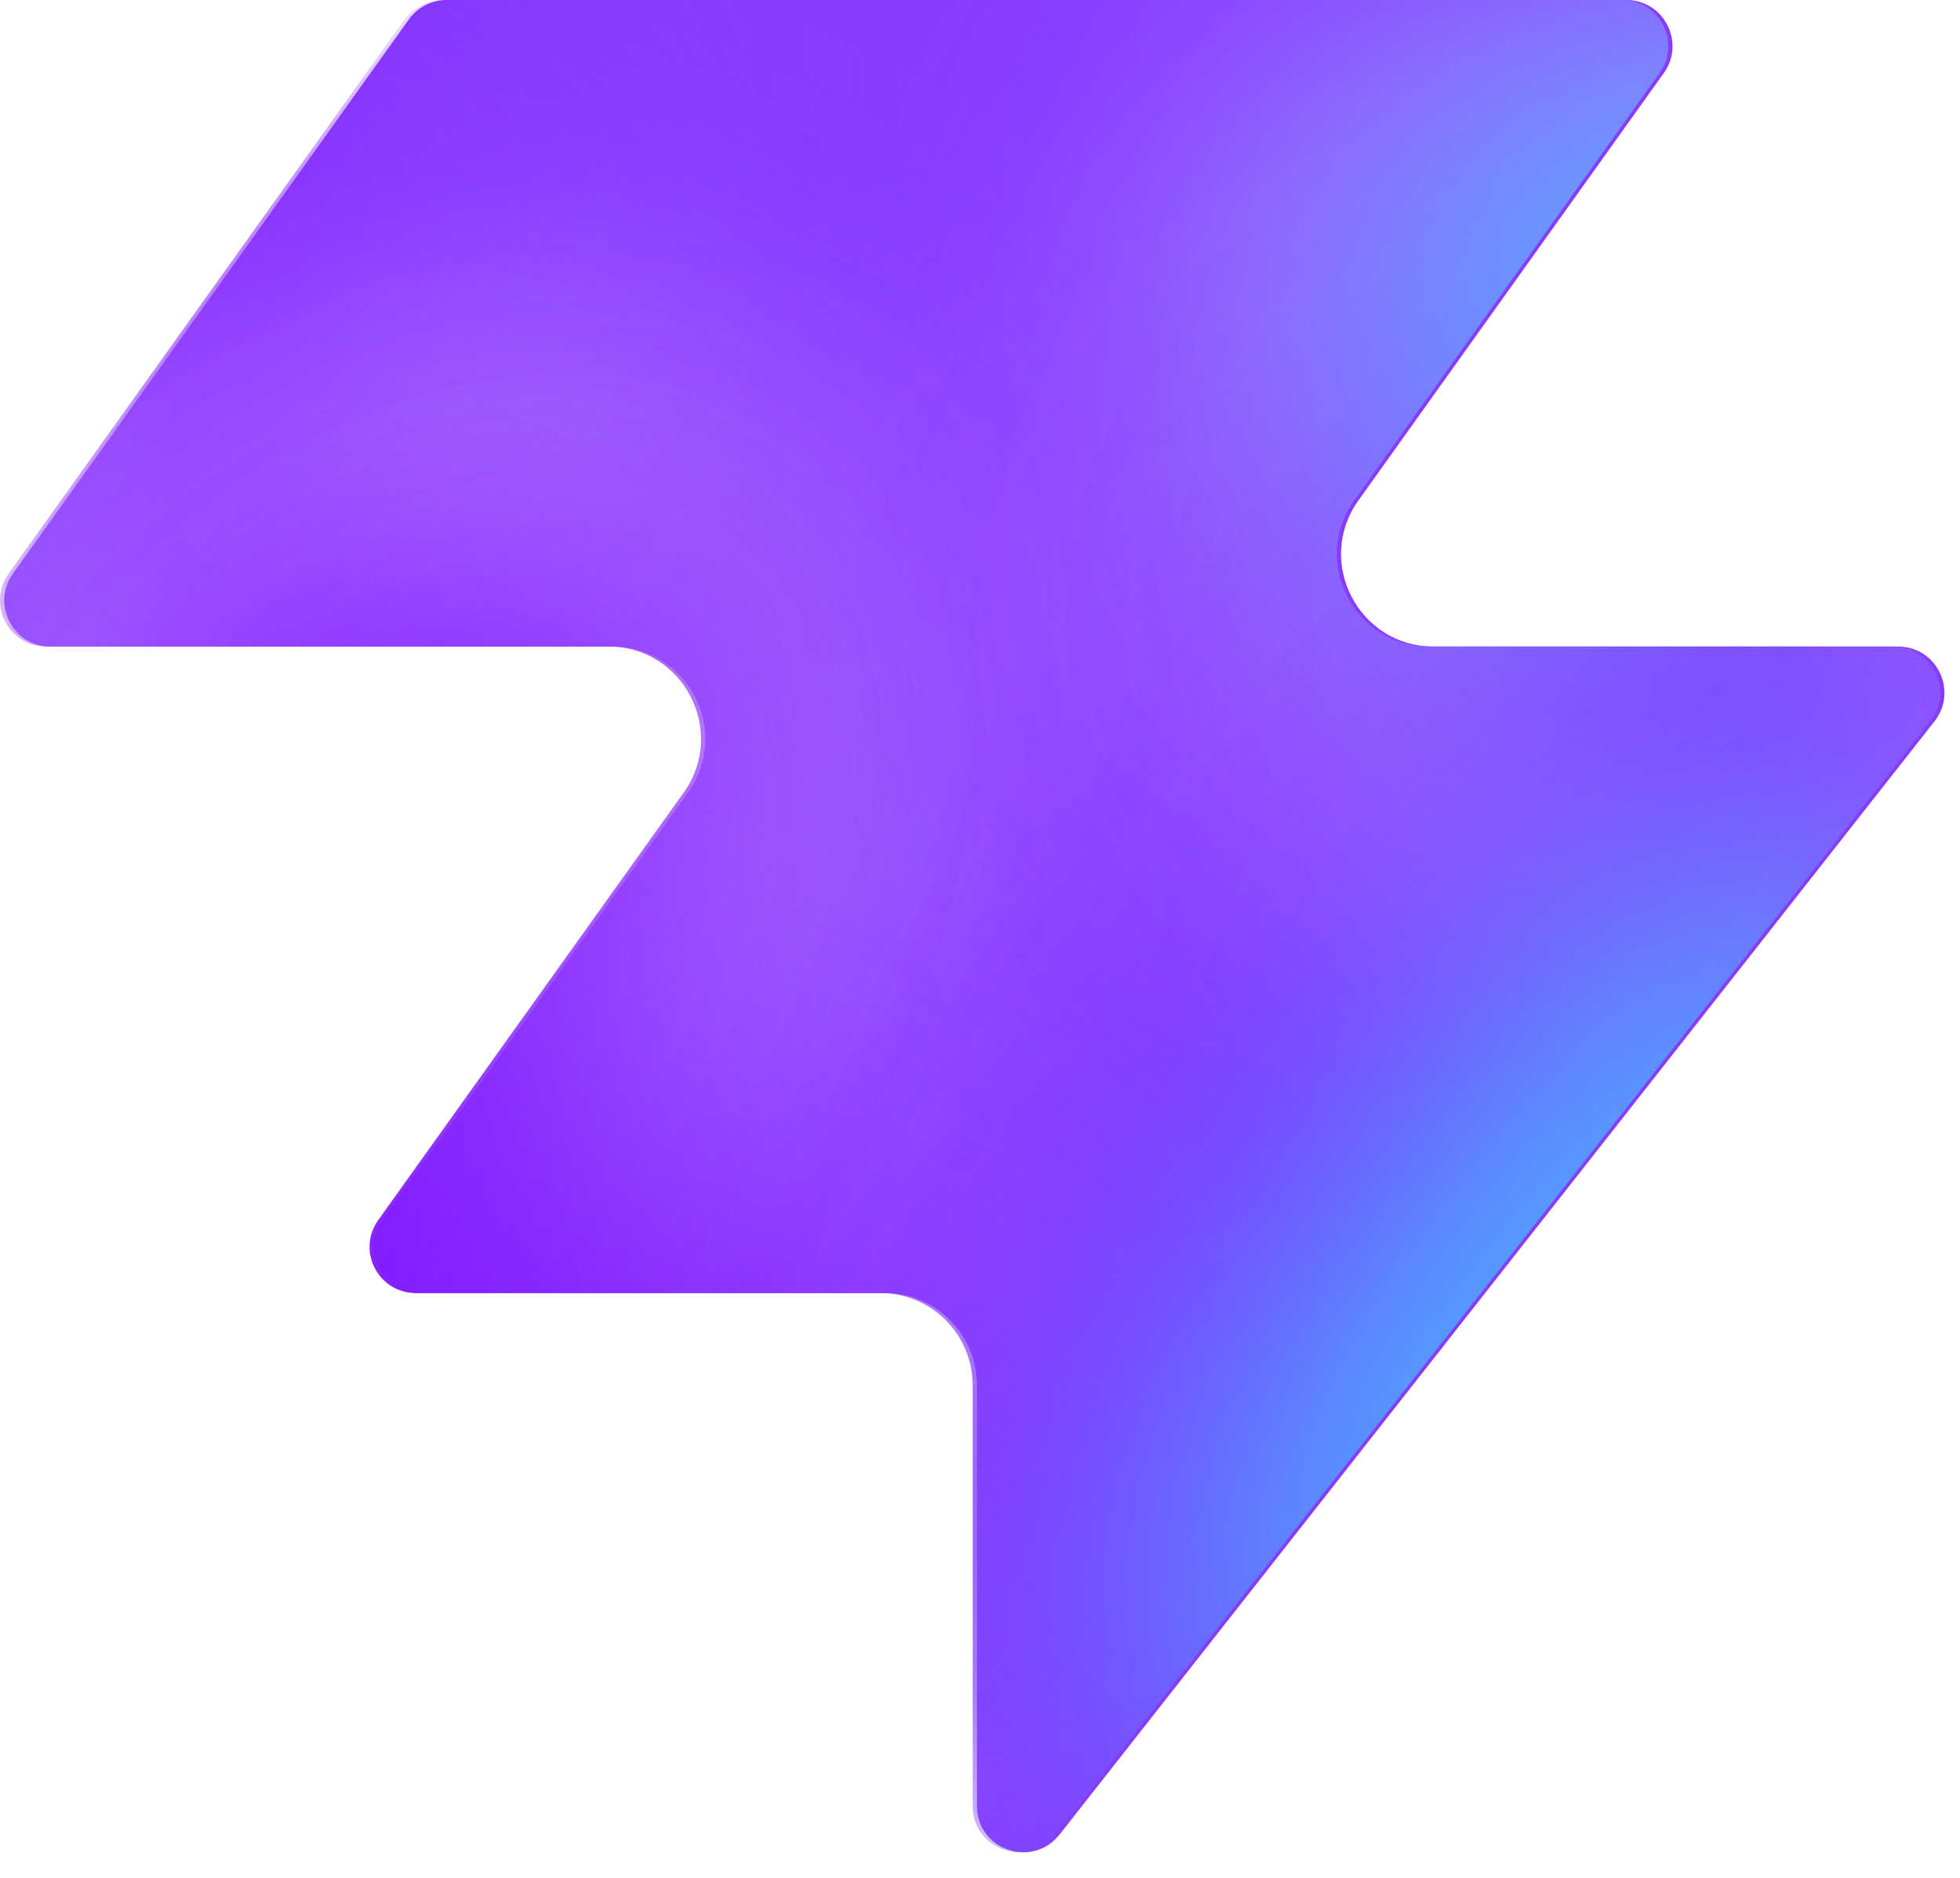
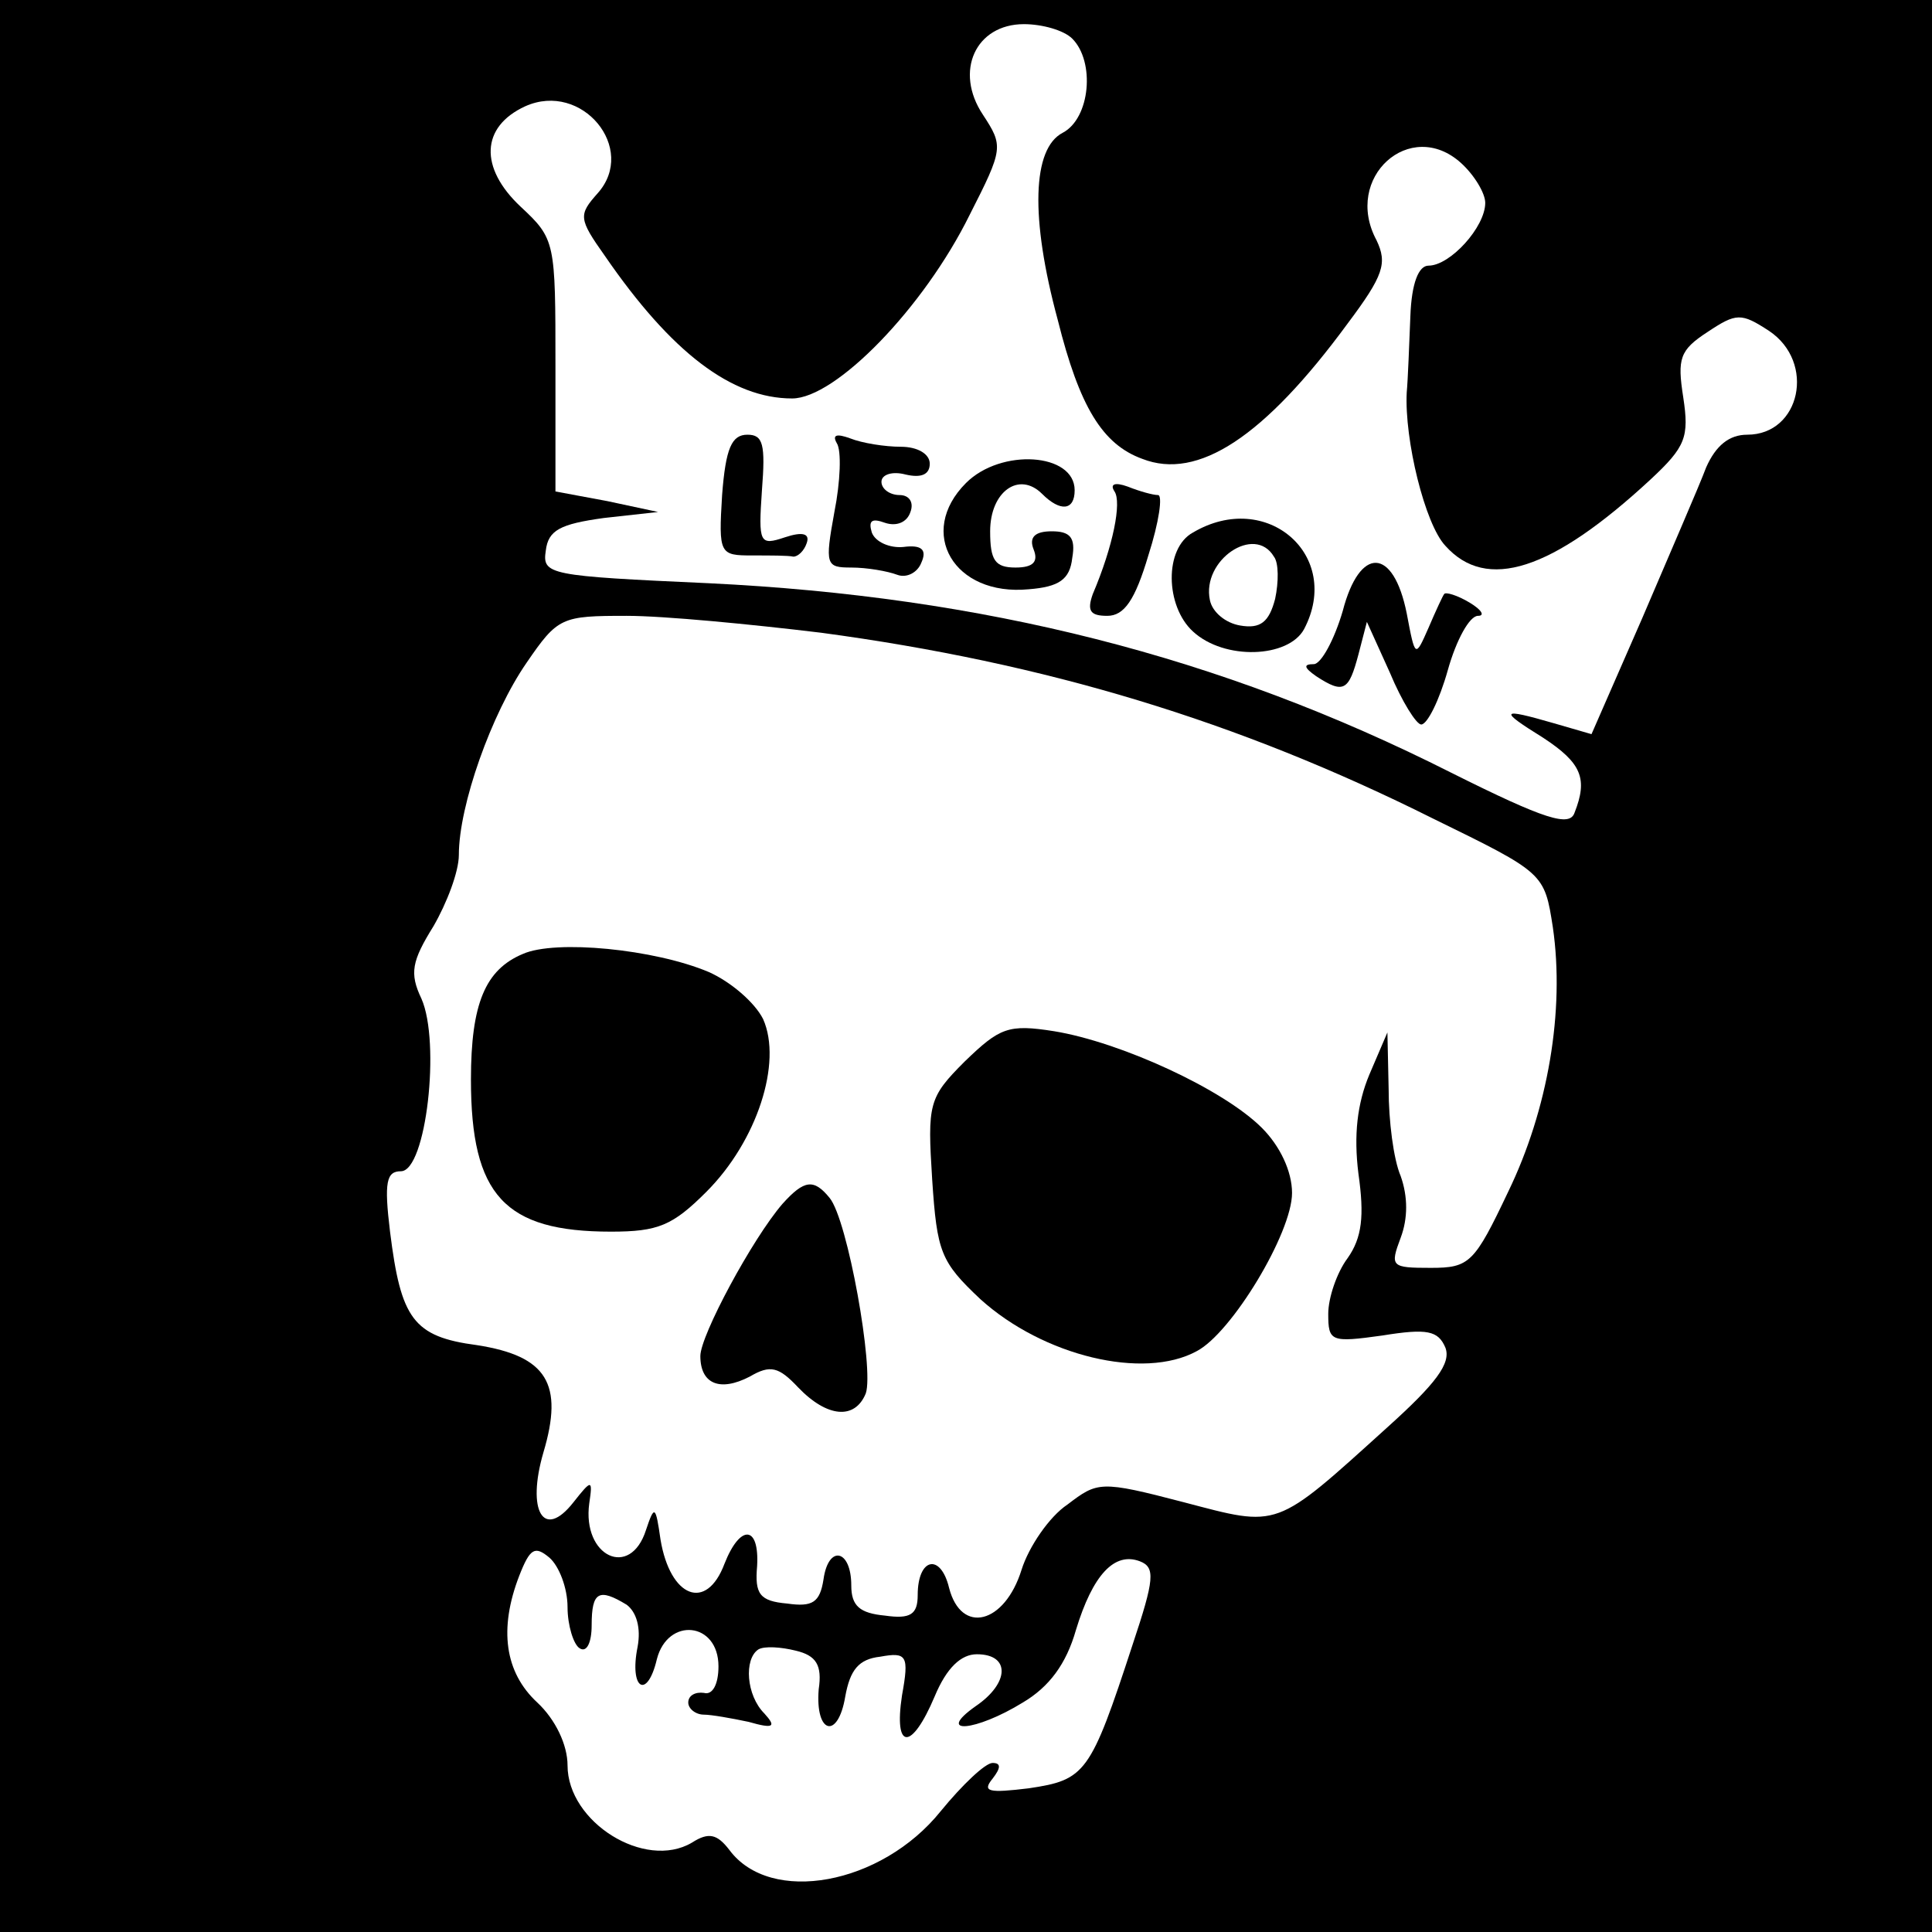
- <svg xmlns="http://www.w3.org/2000/svg" width="48" height="46" fill="none" viewBox="0 0 48 46">
-   <path fill="#863bff" d="M25.946 44.938c-.664.845-2.021.375-2.021-.698V33.937a2.26 2.26 0 0 0-2.262-2.262H10.287c-.92 0-1.456-1.04-.92-1.788l7.48-10.471c1.07-1.497 0-3.578-1.842-3.578H1.237c-.92 0-1.456-1.04-.92-1.788L10.013.474c.214-.297.556-.474.92-.474h28.894c.92 0 1.456 1.04.92 1.788l-7.48 10.471c-1.07 1.498 0 3.579 1.842 3.579h11.377c.943 0 1.473 1.088.89 1.83L25.947 44.94z" style="fill:#863bff;fill:color(display-p3 .525 .23 1);fill-opacity:1" />
-   <mask id="a" width="48" height="46" x="0" y="0" maskUnits="userSpaceOnUse" style="mask-type:alpha">
-     <path fill="#000" d="M25.842 44.938c-.664.844-2.021.375-2.021-.698V33.937a2.26 2.26 0 0 0-2.262-2.262H10.183c-.92 0-1.456-1.04-.92-1.788l7.48-10.471c1.07-1.498 0-3.579-1.842-3.579H1.133c-.92 0-1.456-1.04-.92-1.787L9.91.473c.214-.297.556-.474.92-.474h28.894c.92 0 1.456 1.04.92 1.788l-7.48 10.471c-1.07 1.498 0 3.578 1.842 3.578h11.377c.943 0 1.473 1.088.89 1.832L25.843 44.94z" style="fill:#000;fill-opacity:1" />
-   </mask>
-   <g mask="url(#a)">
-     <g filter="url(#b)">
-       <ellipse cx="5.508" cy="14.704" fill="#ede6ff" rx="5.508" ry="14.704" style="fill:#ede6ff;fill:color(display-p3 .927 .903 1);fill-opacity:1" transform="matrix(.00324 1 1 -.00324 -4.47 31.516)" />
-     </g>
-     <g filter="url(#c)">
-       <ellipse cx="10.399" cy="29.851" fill="#ede6ff" rx="10.399" ry="29.851" style="fill:#ede6ff;fill:color(display-p3 .927 .903 1);fill-opacity:1" transform="matrix(.00324 1 1 -.00324 -39.328 7.883)" />
-     </g>
-     <g filter="url(#d)">
-       <ellipse cx="5.508" cy="30.487" fill="#7e14ff" rx="5.508" ry="30.487" style="fill:#7e14ff;fill:color(display-p3 .492 .077 1);fill-opacity:1" transform="rotate(89.814 -25.913 -14.639)scale(1 -1)" />
-     </g>
-     <g filter="url(#e)">
-       <ellipse cx="5.508" cy="30.599" fill="#7e14ff" rx="5.508" ry="30.599" style="fill:#7e14ff;fill:color(display-p3 .492 .077 1);fill-opacity:1" transform="rotate(89.814 -32.644 -3.334)scale(1 -1)" />
-     </g>
-     <g filter="url(#f)">
-       <ellipse cx="5.508" cy="30.599" fill="#7e14ff" rx="5.508" ry="30.599" style="fill:#7e14ff;fill:color(display-p3 .492 .077 1);fill-opacity:1" transform="matrix(.00324 1 1 -.00324 -34.34 30.47)" />
-     </g>
-     <g filter="url(#g)">
-       <ellipse cx="14.072" cy="22.078" fill="#ede6ff" rx="14.072" ry="22.078" style="fill:#ede6ff;fill:color(display-p3 .927 .903 1);fill-opacity:1" transform="rotate(93.35 24.506 48.493)scale(-1 1)" />
-     </g>
-     <g filter="url(#h)">
-       <ellipse cx="3.47" cy="21.501" fill="#7e14ff" rx="3.47" ry="21.501" style="fill:#7e14ff;fill:color(display-p3 .492 .077 1);fill-opacity:1" transform="rotate(89.009 28.708 47.59)scale(-1 1)" />
-     </g>
-     <g filter="url(#i)">
-       <ellipse cx="3.47" cy="21.501" fill="#7e14ff" rx="3.47" ry="21.501" style="fill:#7e14ff;fill:color(display-p3 .492 .077 1);fill-opacity:1" transform="rotate(89.009 28.708 47.59)scale(-1 1)" />
-     </g>
-     <g filter="url(#j)">
-       <ellipse cx=".387" cy="8.972" fill="#7e14ff" rx="4.407" ry="29.108" style="fill:#7e14ff;fill:color(display-p3 .492 .077 1);fill-opacity:1" transform="rotate(39.51 .387 8.972)" />
-     </g>
-     <g filter="url(#k)">
-       <ellipse cx="47.523" cy="-6.092" fill="#7e14ff" rx="4.407" ry="29.108" style="fill:#7e14ff;fill:color(display-p3 .492 .077 1);fill-opacity:1" transform="rotate(37.892 47.523 -6.092)" />
-     </g>
-     <g filter="url(#l)">
-       <ellipse cx="41.412" cy="6.333" fill="#47bfff" rx="5.971" ry="9.665" style="fill:#47bfff;fill:color(display-p3 .28 .748 1);fill-opacity:1" transform="rotate(37.892 41.412 6.333)" />
-     </g>
-     <g filter="url(#m)">
-       <ellipse cx="-1.879" cy="38.332" fill="#7e14ff" rx="4.407" ry="29.108" style="fill:#7e14ff;fill:color(display-p3 .492 .077 1);fill-opacity:1" transform="rotate(37.892 -1.88 38.332)" />
-     </g>
-     <g filter="url(#n)">
-       <ellipse cx="-1.879" cy="38.332" fill="#7e14ff" rx="4.407" ry="29.108" style="fill:#7e14ff;fill:color(display-p3 .492 .077 1);fill-opacity:1" transform="rotate(37.892 -1.88 38.332)" />
-     </g>
-     <g filter="url(#o)">
-       <ellipse cx="35.651" cy="29.907" fill="#7e14ff" rx="4.407" ry="29.108" style="fill:#7e14ff;fill:color(display-p3 .492 .077 1);fill-opacity:1" transform="rotate(37.892 35.651 29.907)" />
-     </g>
-     <g filter="url(#p)">
-       <ellipse cx="38.418" cy="32.4" fill="#47bfff" rx="5.971" ry="15.297" style="fill:#47bfff;fill:color(display-p3 .28 .748 1);fill-opacity:1" transform="rotate(37.892 38.418 32.4)" />
-     </g>
+ <svg xmlns="http://www.w3.org/2000/svg" width="50px" height="50px" viewBox="0 0 50 50" version="1.1">
+   <g id="surface1">
+     <path style=" stroke:none;fill-rule:nonzero;fill:rgb(0%,0%,0%);fill-opacity:1;" d="M 0 25 L 0 50 L 50 50 L 50 0 L 0 0 Z M 27.75 1 C 28.344 1.594 28.219 3.062 27.5 3.438 C 26.719 3.844 26.656 5.625 27.375 8.281 C 27.938 10.531 28.531 11.5 29.562 11.875 C 31 12.438 32.719 11.312 34.875 8.375 C 35.812 7.125 35.906 6.812 35.625 6.219 C 34.75 4.594 36.5 3.031 37.812 4.219 C 38.156 4.531 38.438 5 38.438 5.25 C 38.438 5.875 37.531 6.875 36.969 6.875 C 36.719 6.875 36.531 7.312 36.5 8.188 C 36.469 8.938 36.438 9.812 36.406 10.156 C 36.344 11.375 36.875 13.562 37.406 14.125 C 38.469 15.312 40.156 14.781 42.719 12.406 C 43.625 11.562 43.719 11.312 43.562 10.281 C 43.406 9.281 43.469 9.062 44.188 8.594 C 44.938 8.094 45.062 8.094 45.781 8.562 C 47 9.375 46.594 11.25 45.219 11.25 C 44.75 11.25 44.406 11.531 44.156 12.094 C 43.969 12.594 43.219 14.312 42.5 16 L 41.188 19 L 40.219 18.719 C 38.812 18.312 38.781 18.375 39.938 19.094 C 40.938 19.75 41.094 20.156 40.75 21.031 C 40.625 21.406 40 21.219 37.562 20 C 31.562 16.969 25.438 15.438 18.344 15.094 C 14.188 14.906 14.031 14.875 14.125 14.25 C 14.188 13.719 14.5 13.562 15.625 13.406 L 17.031 13.25 L 15.719 12.969 L 14.375 12.719 L 14.375 9.469 C 14.375 6.25 14.375 6.188 13.469 5.344 C 12.406 4.344 12.438 3.281 13.594 2.75 C 15.062 2.094 16.5 3.844 15.469 5 C 14.969 5.562 14.969 5.656 15.656 6.625 C 17.375 9.125 18.938 10.312 20.5 10.312 C 21.625 10.312 23.906 7.969 25.094 5.562 C 25.969 3.844 25.969 3.781 25.438 2.969 C 24.688 1.844 25.25 0.625 26.5 0.625 C 26.969 0.625 27.531 0.781 27.75 1 Z M 21.25 16.375 C 27.062 17.156 32.031 18.656 37.094 21.188 C 39.969 22.594 39.969 22.594 40.188 24 C 40.5 26.156 40.062 28.719 39.031 30.844 C 38.156 32.688 38.031 32.812 37.031 32.812 C 36 32.812 35.969 32.781 36.25 32.031 C 36.438 31.531 36.438 30.969 36.25 30.438 C 36.062 30 35.938 29 35.938 28.188 L 35.906 26.719 L 35.438 27.812 C 35.125 28.562 35.031 29.375 35.156 30.375 C 35.312 31.469 35.25 32.031 34.875 32.562 C 34.594 32.938 34.375 33.594 34.375 34 C 34.375 34.719 34.438 34.75 35.781 34.562 C 36.938 34.375 37.219 34.438 37.406 34.875 C 37.562 35.281 37.156 35.812 35.906 36.938 C 32.969 39.594 33.125 39.531 30.625 38.875 C 28.469 38.312 28.406 38.344 27.625 38.938 C 27.156 39.25 26.625 40.031 26.438 40.625 C 26 42.031 24.875 42.312 24.562 41.094 C 24.344 40.188 23.75 40.312 23.75 41.281 C 23.75 41.781 23.562 41.906 22.906 41.812 C 22.25 41.75 22.031 41.562 22.031 41.031 C 22.031 40.094 21.438 39.969 21.312 40.875 C 21.219 41.469 21.031 41.594 20.375 41.5 C 19.656 41.438 19.531 41.25 19.594 40.531 C 19.656 39.469 19.156 39.438 18.75 40.469 C 18.281 41.719 17.344 41.344 17.094 39.844 C 16.969 38.969 16.938 38.938 16.719 39.594 C 16.312 40.875 15.062 40.281 15.25 38.906 C 15.344 38.281 15.312 38.281 14.844 38.875 C 14.062 39.875 13.625 39.094 14.062 37.594 C 14.594 35.812 14.156 35.094 12.344 34.812 C 10.688 34.594 10.375 34.125 10.094 31.875 C 9.938 30.594 10 30.312 10.375 30.312 C 11.031 30.312 11.406 26.969 10.906 25.844 C 10.594 25.188 10.656 24.875 11.219 23.969 C 11.562 23.375 11.875 22.562 11.875 22.125 C 11.875 20.844 12.719 18.469 13.625 17.156 C 14.438 15.969 14.531 15.938 16.219 15.938 C 17.188 15.938 19.438 16.156 21.25 16.375 Z M 14.688 41.594 C 14.688 42.062 14.844 42.562 15 42.656 C 15.188 42.781 15.312 42.5 15.312 42.062 C 15.312 41.188 15.5 41.094 16.219 41.531 C 16.469 41.719 16.594 42.125 16.5 42.625 C 16.281 43.719 16.75 44 17 42.938 C 17.281 41.844 18.594 41.969 18.594 43.125 C 18.594 43.594 18.438 43.875 18.219 43.812 C 18 43.781 17.812 43.875 17.812 44.062 C 17.812 44.219 18 44.375 18.219 44.375 C 18.406 44.375 18.938 44.469 19.375 44.562 C 20.031 44.75 20.094 44.688 19.781 44.344 C 19.312 43.875 19.25 42.938 19.625 42.688 C 19.781 42.594 20.219 42.625 20.594 42.719 C 21.125 42.844 21.281 43.094 21.188 43.719 C 21.094 44.875 21.688 45.031 21.875 43.906 C 22 43.219 22.219 42.938 22.781 42.875 C 23.469 42.75 23.531 42.844 23.344 43.875 C 23.125 45.312 23.594 45.312 24.188 43.906 C 24.5 43.156 24.875 42.812 25.281 42.812 C 26.156 42.812 26.125 43.562 25.25 44.156 C 24.188 44.906 25.25 44.812 26.469 44.062 C 27.156 43.656 27.594 43.062 27.844 42.188 C 28.281 40.75 28.844 40.156 29.5 40.406 C 29.906 40.562 29.875 40.875 29.312 42.562 C 28.219 45.906 28.094 46.062 26.625 46.281 C 25.594 46.406 25.406 46.375 25.688 46.031 C 25.906 45.75 25.906 45.625 25.688 45.625 C 25.5 45.625 24.906 46.188 24.344 46.875 C 22.812 48.781 19.938 49.312 18.875 47.875 C 18.562 47.469 18.344 47.406 17.906 47.688 C 16.688 48.406 14.688 47.156 14.688 45.688 C 14.688 45.156 14.375 44.5 13.906 44.062 C 13.062 43.281 12.906 42.156 13.438 40.781 C 13.719 40.062 13.844 40 14.219 40.312 C 14.469 40.531 14.688 41.094 14.688 41.594 Z M 14.688 41.594 " />
+     <path style=" stroke:none;fill-rule:nonzero;fill:rgb(0%,0%,0%);fill-opacity:1;" d="M 18.688 12.812 C 18.594 14.344 18.625 14.375 19.469 14.375 C 19.938 14.375 20.406 14.375 20.531 14.406 C 20.656 14.406 20.812 14.25 20.875 14.062 C 20.969 13.812 20.781 13.75 20.312 13.906 C 19.656 14.125 19.625 14.062 19.719 12.688 C 19.812 11.5 19.75 11.25 19.344 11.25 C 18.938 11.25 18.781 11.594 18.688 12.812 Z M 18.688 12.812 " />
+     <path style=" stroke:none;fill-rule:nonzero;fill:rgb(0%,0%,0%);fill-opacity:1;" d="M 21.656 11.469 C 21.781 11.656 21.75 12.469 21.594 13.25 C 21.344 14.625 21.375 14.688 22.031 14.688 C 22.438 14.688 22.969 14.781 23.219 14.875 C 23.469 14.969 23.75 14.812 23.844 14.562 C 24 14.219 23.844 14.094 23.375 14.156 C 23.031 14.188 22.656 14.031 22.562 13.781 C 22.469 13.469 22.562 13.406 22.906 13.531 C 23.188 13.625 23.469 13.531 23.562 13.25 C 23.656 13 23.531 12.812 23.281 12.812 C 23.031 12.812 22.812 12.656 22.812 12.469 C 22.812 12.281 23.094 12.188 23.438 12.281 C 23.844 12.375 24.062 12.281 24.062 12 C 24.062 11.75 23.75 11.562 23.312 11.562 C 22.906 11.562 22.312 11.469 22 11.344 C 21.656 11.219 21.531 11.25 21.656 11.469 Z M 21.656 11.469 " />
+     <path style=" stroke:none;fill-rule:nonzero;fill:rgb(0%,0%,0%);fill-opacity:1;" d="M 25 12.5 C 23.719 13.781 24.688 15.438 26.625 15.25 C 27.406 15.188 27.688 15 27.75 14.438 C 27.844 13.906 27.688 13.75 27.219 13.75 C 26.781 13.75 26.625 13.906 26.75 14.219 C 26.875 14.531 26.75 14.688 26.281 14.688 C 25.75 14.688 25.625 14.5 25.625 13.75 C 25.625 12.719 26.375 12.188 26.969 12.781 C 27.438 13.25 27.812 13.219 27.812 12.688 C 27.812 11.719 25.906 11.594 25 12.5 Z M 25 12.5 " />
+     <path style=" stroke:none;fill-rule:nonzero;fill:rgb(0%,0%,0%);fill-opacity:1;" d="M 28.844 12.719 C 29.031 13 28.812 14.125 28.281 15.375 C 28.125 15.812 28.219 15.938 28.656 15.938 C 29.094 15.938 29.375 15.531 29.719 14.375 C 30 13.5 30.094 12.812 29.969 12.812 C 29.844 12.812 29.5 12.719 29.188 12.594 C 28.844 12.469 28.719 12.531 28.844 12.719 Z M 28.844 12.719 " />
+     <path style=" stroke:none;fill-rule:nonzero;fill:rgb(0%,0%,0%);fill-opacity:1;" d="M 30.875 13.781 C 30.125 14.188 30.156 15.688 30.875 16.344 C 31.688 17.094 33.344 17.031 33.75 16.281 C 34.75 14.375 32.781 12.656 30.875 13.781 Z M 32.969 14.406 C 33.094 14.562 33.094 15.062 33 15.5 C 32.844 16.094 32.625 16.281 32.094 16.188 C 31.719 16.125 31.375 15.844 31.312 15.531 C 31.094 14.5 32.469 13.562 32.969 14.406 Z M 32.969 14.406 " />
+     <path style=" stroke:none;fill-rule:nonzero;fill:rgb(0%,0%,0%);fill-opacity:1;" d="M 34.75 15.812 C 34.531 16.562 34.188 17.188 34 17.188 C 33.719 17.188 33.75 17.281 34.062 17.5 C 34.781 17.969 34.906 17.875 35.156 16.938 L 35.375 16.094 L 35.969 17.406 C 36.281 18.156 36.656 18.75 36.781 18.75 C 36.938 18.75 37.25 18.125 37.469 17.344 C 37.688 16.562 38.031 15.938 38.25 15.938 C 38.438 15.938 38.344 15.781 38.031 15.594 C 37.719 15.406 37.406 15.312 37.375 15.375 C 37.344 15.406 37.156 15.812 36.969 16.25 C 36.625 17.031 36.625 17.031 36.406 15.875 C 36.062 14.156 35.188 14.125 34.75 15.812 Z M 34.75 15.812 " />
+     <path style=" stroke:none;fill-rule:nonzero;fill:rgb(0%,0%,0%);fill-opacity:1;" d="M 13.531 24.688 C 12.562 25.094 12.188 25.969 12.188 27.938 C 12.188 30.938 13.062 31.875 15.812 31.875 C 17.031 31.875 17.406 31.719 18.281 30.844 C 19.594 29.531 20.25 27.5 19.75 26.375 C 19.531 25.938 18.906 25.406 18.344 25.156 C 16.938 24.562 14.375 24.312 13.531 24.688 Z M 13.531 24.688 " />
+     <path style=" stroke:none;fill-rule:nonzero;fill:rgb(0%,0%,0%);fill-opacity:1;" d="M 24.969 27.469 C 24.031 28.406 24 28.562 24.125 30.531 C 24.25 32.406 24.344 32.656 25.375 33.625 C 27 35.094 29.594 35.719 30.969 34.969 C 31.875 34.5 33.438 31.906 33.438 30.875 C 33.438 30.312 33.125 29.656 32.656 29.188 C 31.656 28.188 29 26.969 27.281 26.688 C 26.094 26.5 25.875 26.594 24.969 27.469 Z M 24.969 27.469 " />
+     <path style=" stroke:none;fill-rule:nonzero;fill:rgb(0%,0%,0%);fill-opacity:1;" d="M 20.25 31.156 C 19.469 32.062 18.125 34.562 18.125 35.094 C 18.125 35.812 18.625 36.031 19.406 35.625 C 19.938 35.312 20.156 35.375 20.656 35.906 C 21.406 36.688 22.125 36.75 22.406 36.062 C 22.625 35.438 21.938 31.562 21.469 31 C 21.062 30.5 20.812 30.531 20.25 31.156 Z M 20.25 31.156 " />
  </g>
-   <defs>
-     <filter id="b" width="60.045" height="41.654" x="-19.77" y="16.149" color-interpolation-filters="sRGB" filterUnits="userSpaceOnUse">
-       <feFlood flood-opacity="0" result="BackgroundImageFix" />
-       <feBlend in="SourceGraphic" in2="BackgroundImageFix" result="shape" />
-       <feGaussianBlur result="effect1_foregroundBlur_2002_17158" stdDeviation="7.659" />
-     </filter>
-     <filter id="c" width="90.34" height="51.437" x="-54.613" y="-7.533" color-interpolation-filters="sRGB" filterUnits="userSpaceOnUse">
-       <feFlood flood-opacity="0" result="BackgroundImageFix" />
-       <feBlend in="SourceGraphic" in2="BackgroundImageFix" result="shape" />
-       <feGaussianBlur result="effect1_foregroundBlur_2002_17158" stdDeviation="7.659" />
-     </filter>
-     <filter id="d" width="79.355" height="29.4" x="-49.64" y="2.03" color-interpolation-filters="sRGB" filterUnits="userSpaceOnUse">
-       <feFlood flood-opacity="0" result="BackgroundImageFix" />
-       <feBlend in="SourceGraphic" in2="BackgroundImageFix" result="shape" />
-       <feGaussianBlur result="effect1_foregroundBlur_2002_17158" stdDeviation="4.596" />
-     </filter>
-     <filter id="e" width="79.579" height="29.4" x="-45.045" y="20.029" color-interpolation-filters="sRGB" filterUnits="userSpaceOnUse">
-       <feFlood flood-opacity="0" result="BackgroundImageFix" />
-       <feBlend in="SourceGraphic" in2="BackgroundImageFix" result="shape" />
-       <feGaussianBlur result="effect1_foregroundBlur_2002_17158" stdDeviation="4.596" />
-     </filter>
-     <filter id="f" width="79.579" height="29.4" x="-43.513" y="21.178" color-interpolation-filters="sRGB" filterUnits="userSpaceOnUse">
-       <feFlood flood-opacity="0" result="BackgroundImageFix" />
-       <feBlend in="SourceGraphic" in2="BackgroundImageFix" result="shape" />
-       <feGaussianBlur result="effect1_foregroundBlur_2002_17158" stdDeviation="4.596" />
-     </filter>
-     <filter id="g" width="74.749" height="58.852" x="15.756" y="-17.901" color-interpolation-filters="sRGB" filterUnits="userSpaceOnUse">
-       <feFlood flood-opacity="0" result="BackgroundImageFix" />
-       <feBlend in="SourceGraphic" in2="BackgroundImageFix" result="shape" />
-       <feGaussianBlur result="effect1_foregroundBlur_2002_17158" stdDeviation="7.659" />
-     </filter>
-     <filter id="h" width="61.377" height="25.362" x="23.548" y="2.284" color-interpolation-filters="sRGB" filterUnits="userSpaceOnUse">
-       <feFlood flood-opacity="0" result="BackgroundImageFix" />
-       <feBlend in="SourceGraphic" in2="BackgroundImageFix" result="shape" />
-       <feGaussianBlur result="effect1_foregroundBlur_2002_17158" stdDeviation="4.596" />
-     </filter>
-     <filter id="i" width="61.377" height="25.362" x="23.548" y="2.284" color-interpolation-filters="sRGB" filterUnits="userSpaceOnUse">
-       <feFlood flood-opacity="0" result="BackgroundImageFix" />
-       <feBlend in="SourceGraphic" in2="BackgroundImageFix" result="shape" />
-       <feGaussianBlur result="effect1_foregroundBlur_2002_17158" stdDeviation="4.596" />
-     </filter>
-     <filter id="j" width="56.045" height="63.649" x="-27.636" y="-22.853" color-interpolation-filters="sRGB" filterUnits="userSpaceOnUse">
-       <feFlood flood-opacity="0" result="BackgroundImageFix" />
-       <feBlend in="SourceGraphic" in2="BackgroundImageFix" result="shape" />
-       <feGaussianBlur result="effect1_foregroundBlur_2002_17158" stdDeviation="4.596" />
-     </filter>
-     <filter id="k" width="54.814" height="64.646" x="20.116" y="-38.415" color-interpolation-filters="sRGB" filterUnits="userSpaceOnUse">
-       <feFlood flood-opacity="0" result="BackgroundImageFix" />
-       <feBlend in="SourceGraphic" in2="BackgroundImageFix" result="shape" />
-       <feGaussianBlur result="effect1_foregroundBlur_2002_17158" stdDeviation="4.596" />
-     </filter>
-     <filter id="l" width="33.541" height="35.313" x="24.641" y="-11.323" color-interpolation-filters="sRGB" filterUnits="userSpaceOnUse">
-       <feFlood flood-opacity="0" result="BackgroundImageFix" />
-       <feBlend in="SourceGraphic" in2="BackgroundImageFix" result="shape" />
-       <feGaussianBlur result="effect1_foregroundBlur_2002_17158" stdDeviation="4.596" />
-     </filter>
-     <filter id="m" width="54.814" height="64.646" x="-29.286" y="6.009" color-interpolation-filters="sRGB" filterUnits="userSpaceOnUse">
-       <feFlood flood-opacity="0" result="BackgroundImageFix" />
-       <feBlend in="SourceGraphic" in2="BackgroundImageFix" result="shape" />
-       <feGaussianBlur result="effect1_foregroundBlur_2002_17158" stdDeviation="4.596" />
-     </filter>
-     <filter id="n" width="54.814" height="64.646" x="-29.286" y="6.009" color-interpolation-filters="sRGB" filterUnits="userSpaceOnUse">
-       <feFlood flood-opacity="0" result="BackgroundImageFix" />
-       <feBlend in="SourceGraphic" in2="BackgroundImageFix" result="shape" />
-       <feGaussianBlur result="effect1_foregroundBlur_2002_17158" stdDeviation="4.596" />
-     </filter>
-     <filter id="o" width="54.814" height="64.646" x="8.244" y="-2.416" color-interpolation-filters="sRGB" filterUnits="userSpaceOnUse">
-       <feFlood flood-opacity="0" result="BackgroundImageFix" />
-       <feBlend in="SourceGraphic" in2="BackgroundImageFix" result="shape" />
-       <feGaussianBlur result="effect1_foregroundBlur_2002_17158" stdDeviation="4.596" />
-     </filter>
-     <filter id="p" width="39.409" height="43.623" x="18.713" y="10.588" color-interpolation-filters="sRGB" filterUnits="userSpaceOnUse">
-       <feFlood flood-opacity="0" result="BackgroundImageFix" />
-       <feBlend in="SourceGraphic" in2="BackgroundImageFix" result="shape" />
-       <feGaussianBlur result="effect1_foregroundBlur_2002_17158" stdDeviation="4.596" />
-     </filter>
-   </defs>
</svg>
